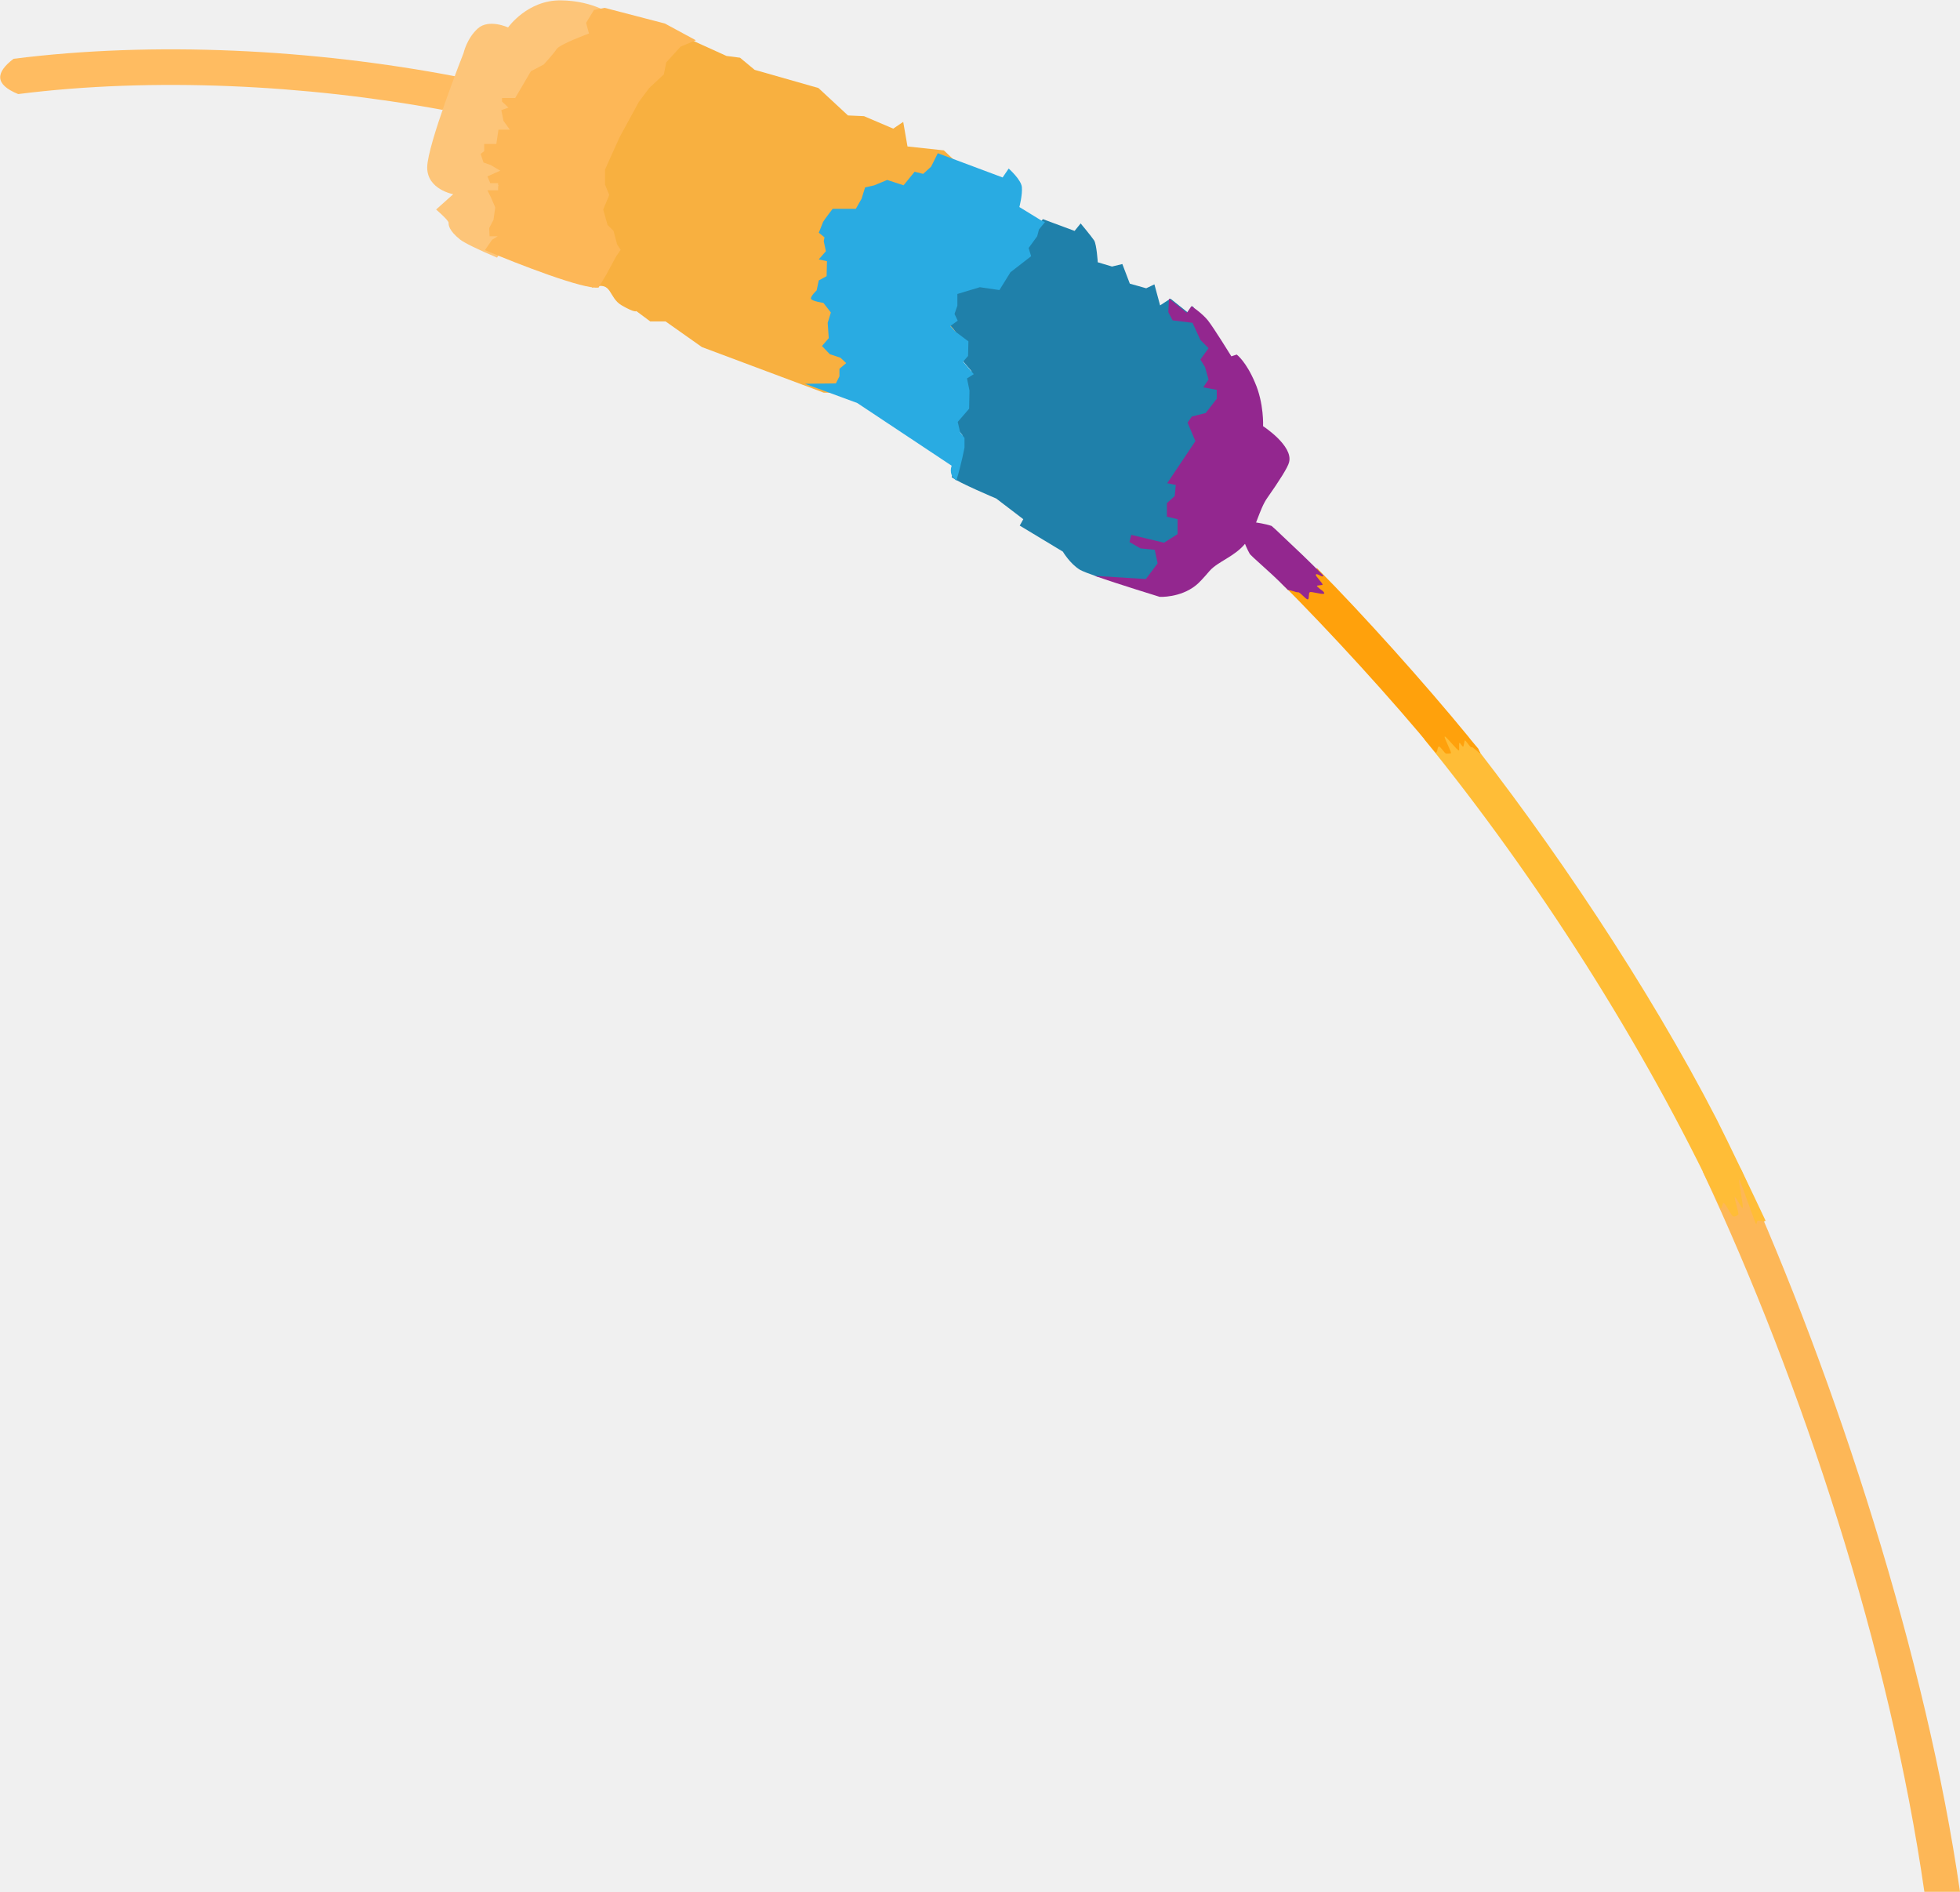
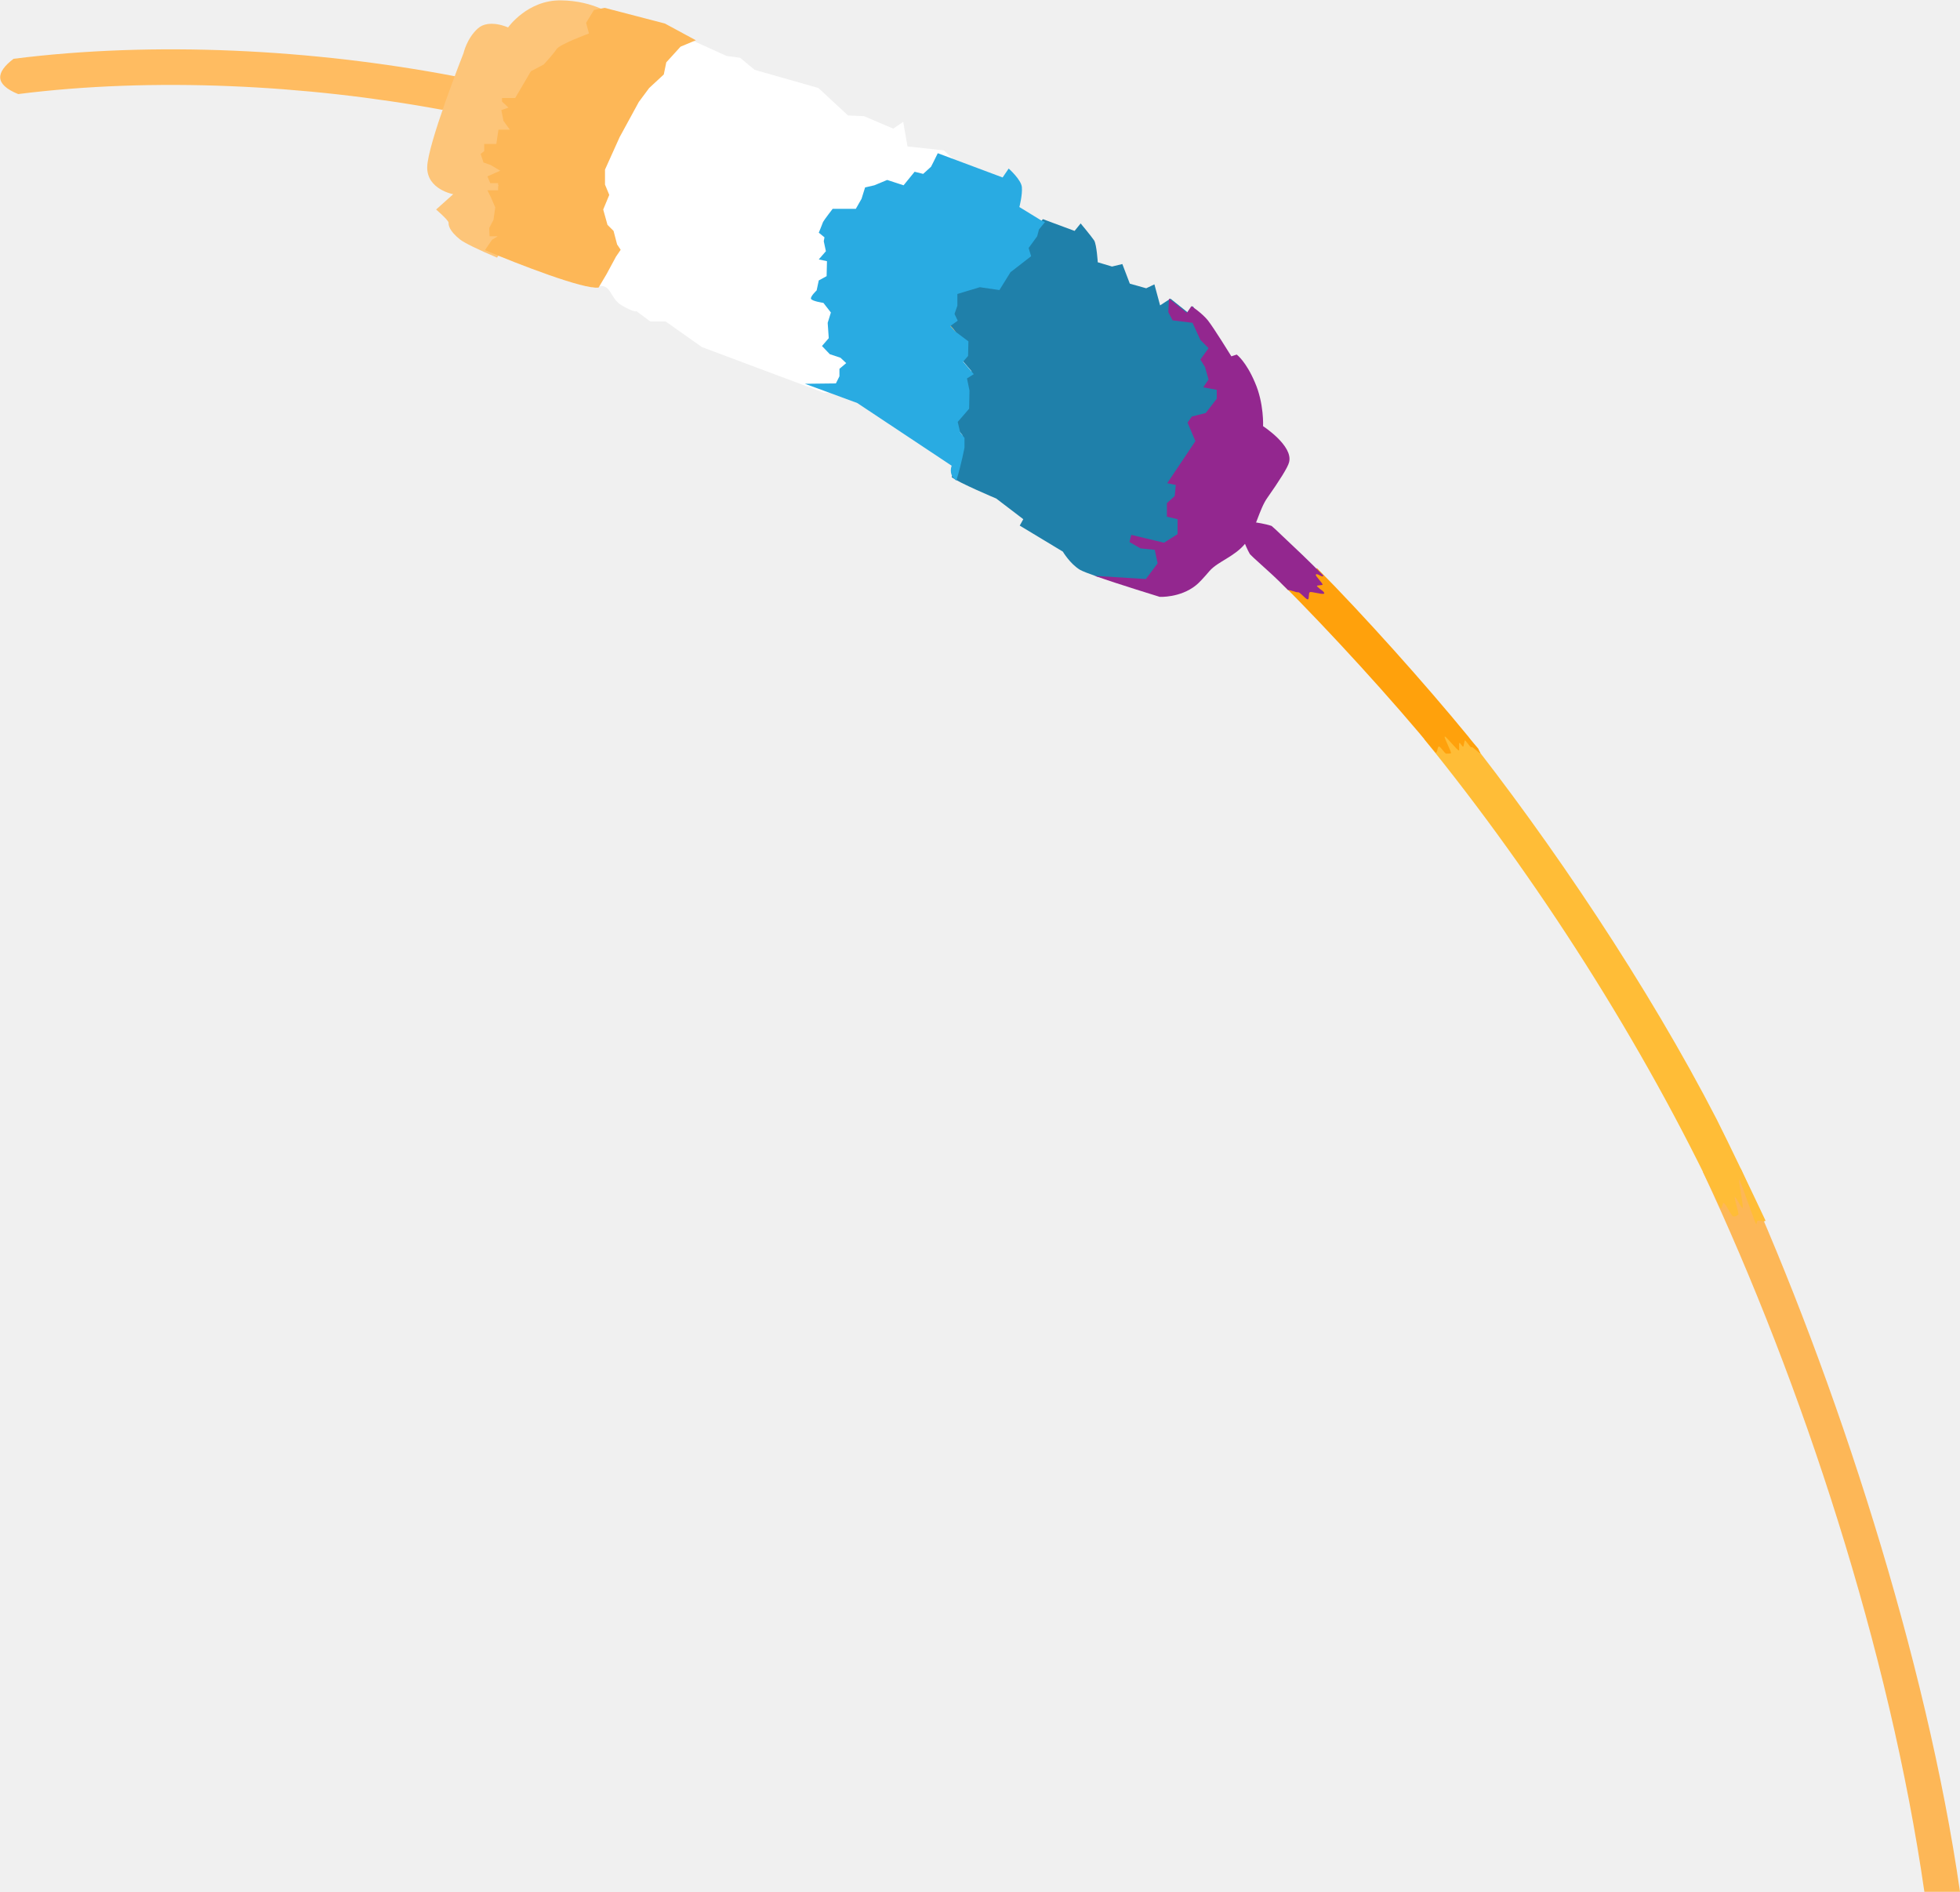
<svg xmlns="http://www.w3.org/2000/svg" version="1.1" id="reeds" x="0px" y="0px" viewBox="0 0 550.1 530.9" enable-background="new 0 0 550.1 530.9" xml:space="preserve">
  <g id="reed_body">
    <path fill="#FDB757" d="M488.6,328c-0.5,0.2-10.2,1-10.7,0.8c28,59.6,52.5,134.6,62.2,202.1h10C540.8,466,515.4,387.1,488.6,328z" />
    <path fill="#FFBC61" d="M357.5,151.5c-2.8-0.3-5.4,2.3-5.2,4.5C334.9,121.9,173.8,41.2,126.1,27.9c-0.2,0.7,0.3,1.1-0.7,2   c-0.3,0.2-0.9,1-1.4,0.9c-37.9-7-81-9.2-118.9-4.4c-6.6-2.7-6.4-6-1.3-9.9c39.5-5,84.1-2.7,123.9,4.9c0.8,0.1,1.9,1.1,2.3,1.7   c0.9,1.4-0.5,1.6-1.1,2.4C157.2,34.1,299.6,99.2,357.5,151.5z" />
    <path fill="#FFBD37" d="M495.5,342.5c0,0.1-0.1,0.2-0.2,0.2c-0.5,0.2-2-0.4-2.1,0c-0.1,0.3-0.2,0.6-0.3,0.9   c-0.1,0.3-4.6-12.9-4.8-12.6c-0.2,0.2,1.3,7.8,1,8c-0.3,0.2-1.9-3.2-2.2-3.1c-0.3,0.1,1.2,4.6,1,4.9c-0.3,0.4-0.9,0.6-1.4,0.6   c-0.5,0-2.2-3.7-2.7-3.8c-0.4-0.1-0.4,1.6-0.9,1.5c-21.7-46.2-51.8-93.1-83.2-131.7c0.7,0.1,10.4-2.3,10.6-2.7   c25,31.5,52.4,72.3,71.5,109.4C485.1,320.6,492.3,335.7,495.5,342.5z" />
    <path fill="#FFA10C" d="M414.8,210.1" />
    <path fill="#FFA10C" d="M415.5,211.3c-0.2,0.4-2.3-2-2.5-1.6c-0.2,0.4-1.7-2.2-1.9-1.9c-0.1,0.2-0.3,1.6-0.4,1.7   c-0.2,0.3-0.9-1.2-1.1-1c-0.2,0.1,0,2-0.1,2.1c-0.4,0.2-3.6-4-4-3.9c-0.4,0.1,2.1,4.6,1.7,4.7c-0.4,0.1-0.9,0.1-1.3,0.1   c-0.4,0-1.6-2-2-2c-0.6,0-0.3,1.8-1,1.7c-12.2-14.9-29.8-34.1-43.3-47.6c0.7,0,9.9-3.2,10-4.2c13,13.1,30.2,32.3,42.5,47.3   c0.9,1.2,1.9,2.3,2.8,3.4C415,210.4,415.3,211,415.5,211.3z" />
    <path fill="#93278f" d="M371.6,166.6c-0.7,0.3-3.6-0.7-4-0.4c-0.4,0.3-0.1,1.8-0.5,2c-0.5,0.2-2.2-2.1-2.8-2   c-0.6,0.1-2.1-0.7-2.8-0.6c-4.8-4.8-3.7-3.6-8.7-8.2c-0.7-0.6-1.3-1.2-2-1.9c-1.5-2.6-2.5-6.1-2.5-6.1l4.1-2.8c0,0,2.8,0.4,4.5,1   c0.9,0.8,1.8,1.6,2.7,2.5c5,4.7,6.9,6.5,11.8,11.4c0,0.9-1.9-0.9-2.1-0.2c-0.1,0.4,2,2.4,1.9,2.8c0,0.1-1.6,0.2-1.6,0.3   c0,0.3,1.7,1.5,1.7,1.5S371.9,166.5,371.6,166.6z" />
  </g>
  <g id="reed_head">
    <path class="x-fast" fill="#fdc579" d="M142.7,68.9h-2.3l-0.1-2.3l1.2-2.2l0.5-3.7l-1.3-2.9l-0.9-1.9h3l0-2h-2.2l-0.8-1.9l3.6-1.4l-2.7-1.7   l-0.3-1.6l-2.6-1.5l1-0.8v-2h3.4l0.6-4h3.2l-1.7-2.5l-0.6-2.9l1.8-0.8l-1.8-1.8v-1h3.7l4.4-7.5l3.6-1.8c0,0,2.7-3,3.6-4.4   c0.9-1.4,9.1-4.5,9.1-4.5l-0.8-3.1l2.2-3.6l3-0.6l-0.3-0.1c0,0-5.4-4.2-14.8-4.3c-9.4-0.1-14.8,7.6-14.8,7.6s-5.4-2.5-8.5,0.3   c-3.1,2.8-4,6.9-4,6.9S119.9,40.7,119.9,47c0,6.2,7.3,7.5,7.3,7.5l-4.8,4.3c0,0,3.5,3,3.5,3.7c0,0.7,0.1,2.2,3.2,4.7   c1.1,0.9,5.2,2.9,10.4,5.1l1.6-2.4L142.7,68.9z" />
-     <path class="x-medium" fill="#f8b040" d="M240.7,107.9v-2.1l1.9-1.6l-1.7-1.5l-3-1l-2.2-2.3l1.9-2.2l-0.3-4.3l0.9-2.9l-2.1-2.7c0,0-3.4-0.5-3.5-1.2   c-0.1-0.7,1.6-2.3,1.6-2.3l0.6-2.8l2.2-1.2l0.1-4.2l-2.3-0.5l2-2.3l-0.6-2.8l0.2-1.2l-1.6-1.4c0,0,0.9-2.3,1.2-2.9   c0.2-0.6,2.7-3.7,2.7-3.7h6.5l1.6-2.8l1-3l2.6-0.6l3.6-1.5l4.6,1.5l3.1-3.8l2.4,0.6l2.2-2c0,0,1-2,1.9-3.9l-3.3-3.1l-10.2-1.1   l-1.2-6.9l-2.8,1.9l-8.2-3.5l-4.5-0.2l-8.3-7.7l-17.9-5.1l-4.1-3.4l-3.8-0.5l-10.8-4.9l-4.3,1.8l-3.9,4.4l-0.8,2.7l-3.9,4.4   l-3.5,3.1l-4.9,10.7l-4.1,9.1v1.2v3l1.2,2.9l-1.8,4.1l1.2,4.3l1.8,1.7l1.1,3.8l1.1,1.5l-1.3,1.9l-2.7,5.6l-2.2,3.7   c0.2,0,0.4-0.1,0.5-0.1c5.3-1.7,4.1,2.9,7.9,5.1s4.1,1.6,4.1,1.6l3.9,2.9h4.3l10.2,7.2l34.2,12.8h8.6L240.7,107.9z" />
+     <path class="x-medium" fill="#ffffff" d="M240.7,107.9v-2.1l1.9-1.6l-1.7-1.5l-3-1l-2.2-2.3l1.9-2.2l-0.3-4.3l0.9-2.9l-2.1-2.7c0,0-3.4-0.5-3.5-1.2   c-0.1-0.7,1.6-2.3,1.6-2.3l0.6-2.8l2.2-1.2l0.1-4.2l-2.3-0.5l2-2.3l-0.6-2.8l0.2-1.2l-1.6-1.4c0,0,0.9-2.3,1.2-2.9   c0.2-0.6,2.7-3.7,2.7-3.7h6.5l1.6-2.8l1-3l2.6-0.6l3.6-1.5l4.6,1.5l3.1-3.8l2.4,0.6l2.2-2c0,0,1-2,1.9-3.9l-3.3-3.1l-10.2-1.1   l-1.2-6.9l-2.8,1.9l-8.2-3.5l-4.5-0.2l-8.3-7.7l-17.9-5.1l-4.1-3.4l-3.8-0.5l-10.8-4.9l-4.3,1.8l-3.9,4.4l-0.8,2.7l-3.9,4.4   l-3.5,3.1l-4.9,10.7l-4.1,9.1v1.2v3l1.2,2.9l-1.8,4.1l1.2,4.3l1.8,1.7l1.1,3.8l1.1,1.5l-1.3,1.9l-2.7,5.6l-2.2,3.7   c0.2,0,0.4-0.1,0.5-0.1c5.3-1.7,4.1,2.9,7.9,5.1s4.1,1.6,4.1,1.6l3.9,2.9h4.3l10.2,7.2l34.2,12.8h8.6L240.7,107.9z" />
    <path class="x-slow" fill="#1f80aa" d="M327.1,158.1l-0.3-3.9l-4.4-0.4l-4.6-2l2.7-0.2l8.8,1.7l3.5-3.5v-4.2l-3-0.7l-0.1-3.8l2.3-2l0.4-3.1   l-2.4-0.6l7.9-11.8l-2.2-5.1l1.2-1.7h4.6l2.4-5v-2.5l-3.8-0.7l1.4-2.2l-1-3.5l-1.2-2.1l2.3-3.2l-2.3-2.3l-4.5-9.4l-1.3,1.9l-5-4   l-2.9,1.9l-1.6-5.9l-2.3,1.1l-4.6-1.3l-2.1-5.5l-2.9,0.7l-4-1.2c0,0-0.3-4.9-1-6.1c-0.8-1.2-3.8-4.8-3.8-4.8l-1.7,2.1l-8.9-3.3   l-1.7,2.1l-0.5,1.9l-2.4,3.3l0.7,2.3l-5.8,4.5l-3,5l-5.6-0.8l-6.3,1.9v3.3l-0.8,2.3l0.8,1.9l-2,1.5l1.5,1.6l2.1,2.9l1.4,3.9   l-1.4,1.6l3,3.5l-1.9,1.2l0.7,3.4l-0.1,5.1l-3.1,3.7l0.6,3l1.2,1.5v3c0,0-1.5,4.3-3,8.8c1.8,1.5,12.5,6,12.5,6l7.6,5.8l-1,1.8   l12.1,7.3c0,0,2,3.4,4.8,5.1c0.7,0.4,2.5,1.1,4.8,1.9l15.8,2L327.1,158.1z" />
    <path class="slow" fill="#93278f" d="M354.5,119.6c0,0,0.3-6.4-2.3-12.3c-2.5-5.9-5.1-7.8-5.1-7.8l-1.5,0.5c0,0-5-8.1-6.6-10.1   c-1.6-2-4.6-4-4.6-4l-1.3,1.9l-5-4l-2.9,1.9l-1.6-5.7l1.6,5.7l2.9-1.9l-0.2,3.8l1.2,2.3l5.6,0.7l2.2,4.8l2.3,2.3l-2.3,3.2l1.3,2.1   l1,3.5l-1.5,2.2l3.8,0.7v2.5l-3.1,4l-3.9,1l-1.2,1.7l2.2,5.2l-7.9,11.8l2.4,0.5l-0.3,3.1l-2.2,2l0,3.8l3,0.7v4.2l-3.8,2.4l-9.2-2.2   l-0.5,2l3.1,1.8l4,0.4l0.8,3.8l-3.3,4.4l-14.4-0.9c6.9,2.4,18.3,5.9,18.3,5.9s5.7,0.3,10.1-3.2c0.8-0.6,2.2-2.1,3.9-4.1   c2.4-2.7,7.1-4,10.1-7.8c2.7-3.5,3.8-9.5,6.1-12.7c3.3-4.7,5.8-8.6,6.1-10C363,125.1,354.5,119.6,354.5,119.6z" />
    <path class="fast" fill="#fdb757" d="M172.9,72l1.3-1.9l-1-1.5l-1-3.8l-1.7-1.7l-1.2-4.3l1.7-4.1l-1.2-2.9v-3v-1.2l4.1-9.1l5.4-9.9l2.9-3.9   l4.1-3.8l0.7-3.4l4-4.4l4.3-1.8l-8.7-4.7l-16.9-4.4l-3,0.6l-2.2,3.6l0.8,3c0,0-8.2,3-9.1,4.4c-0.9,1.4-3.6,4.3-3.6,4.3l-3.6,1.9   l-4.4,7.5h-3.7v1l1.8,1.7l-2,0.7l0.6,3l1.8,2.5h-3.2l-0.6,4h-3.4v2l-1,0.8l0.8,2.4l2,0.7l2.7,1.6l-3.6,1.6l0.8,1.9h2.2l0,2h-3   l0.9,1.8l1.3,3l-0.5,3.5l-1.2,2.3l0.1,2.3h2.3l-1.6,1l-2,2.9c9.5,4,27.8,11.1,31.9,10.5l2.2-3.7L172.9,72z" />
    <path class="medium" fill="#29abe2" d="M270.7,122.9l-1.2-1.5l-0.7-3l3.2-3.7l0.1-5.1l-0.7-3.4l1.9-1.2l-3-3.5l1.4-1.6l0.1-4.1l-3.6-2.7l-1.5-1.6   l2.1-1.5l-0.9-1.9l0.8-2.3v-3.3l6.3-1.9l5.5,0.8l3.1-5l5.8-4.5l-0.7-2.3l2.4-3.3l0.5-1.9l1.7-2.1l-1-0.4l-6.2-3.8   c0,0,0.9-3.4,0.7-5.6c-0.2-2.1-3.7-5.2-3.7-5.2l-1.7,2.5l-13.1-4.9l-5.1-1.9c-0.9,1.9-1.9,3.8-1.9,3.8l-2.2,2l-2.4-0.6l-3.1,3.8   l-4.6-1.5l-3.6,1.5l-2.6,0.6l-1,3.2l-1.6,2.8h-6.5c0,0-2.4,3.1-2.7,3.7c-0.2,0.6-1.2,3-1.2,3l1.6,1.3l-0.2,1.1l0.6,2.8l-2,2.3   l2.3,0.5l-0.1,4.2l-2.2,1.2l-0.6,2.8c0,0-1.7,1.6-1.6,2.3c0.1,0.7,3.5,1.2,3.5,1.2l2.1,2.7l-0.9,2.9l0.3,4.3l-1.9,2.2l2.2,2.3l3,1   l1.6,1.5l-1.9,1.6v2.1l-1,2l-8.7,0.1l5.2,1.9l9.5,3.5l26.5,17.6c0,0-0.9,2.2,0.8,3.7c0,0,0.5,0.5,0.5,0.5c1.4-4.5,2.3-9.3,2.3-9.3   V122.9z" />
  </g>
</svg>
